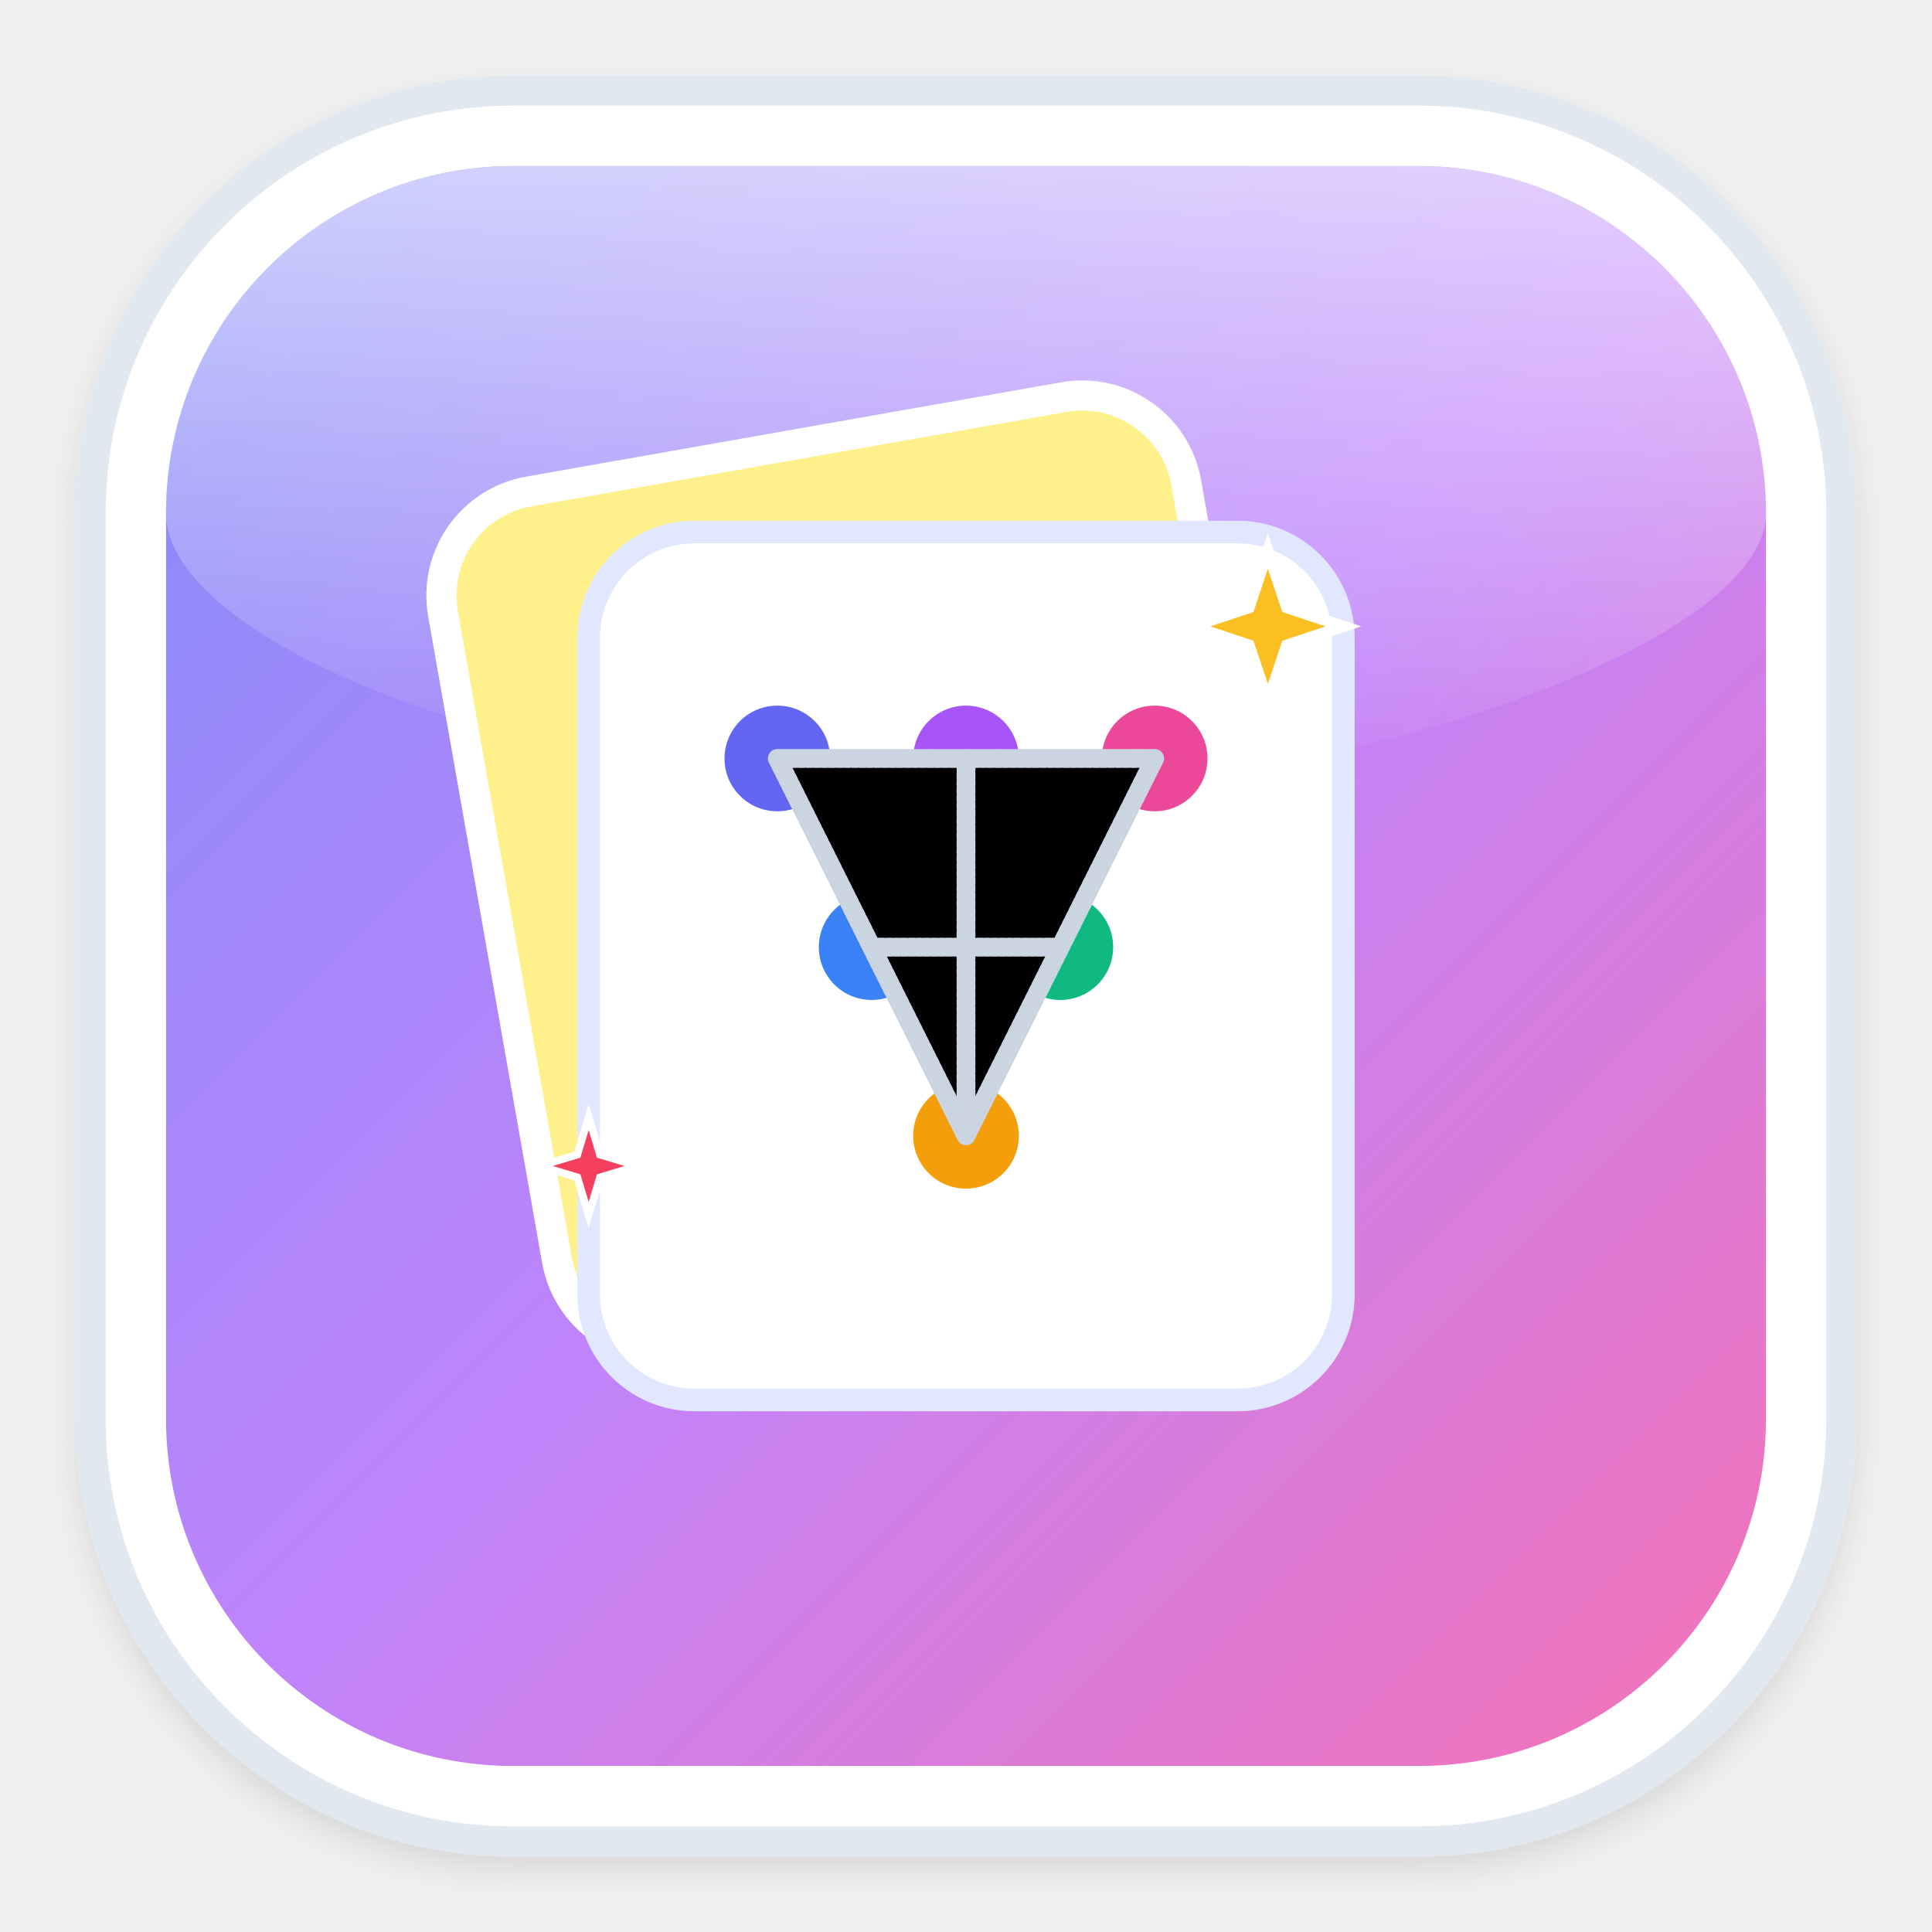
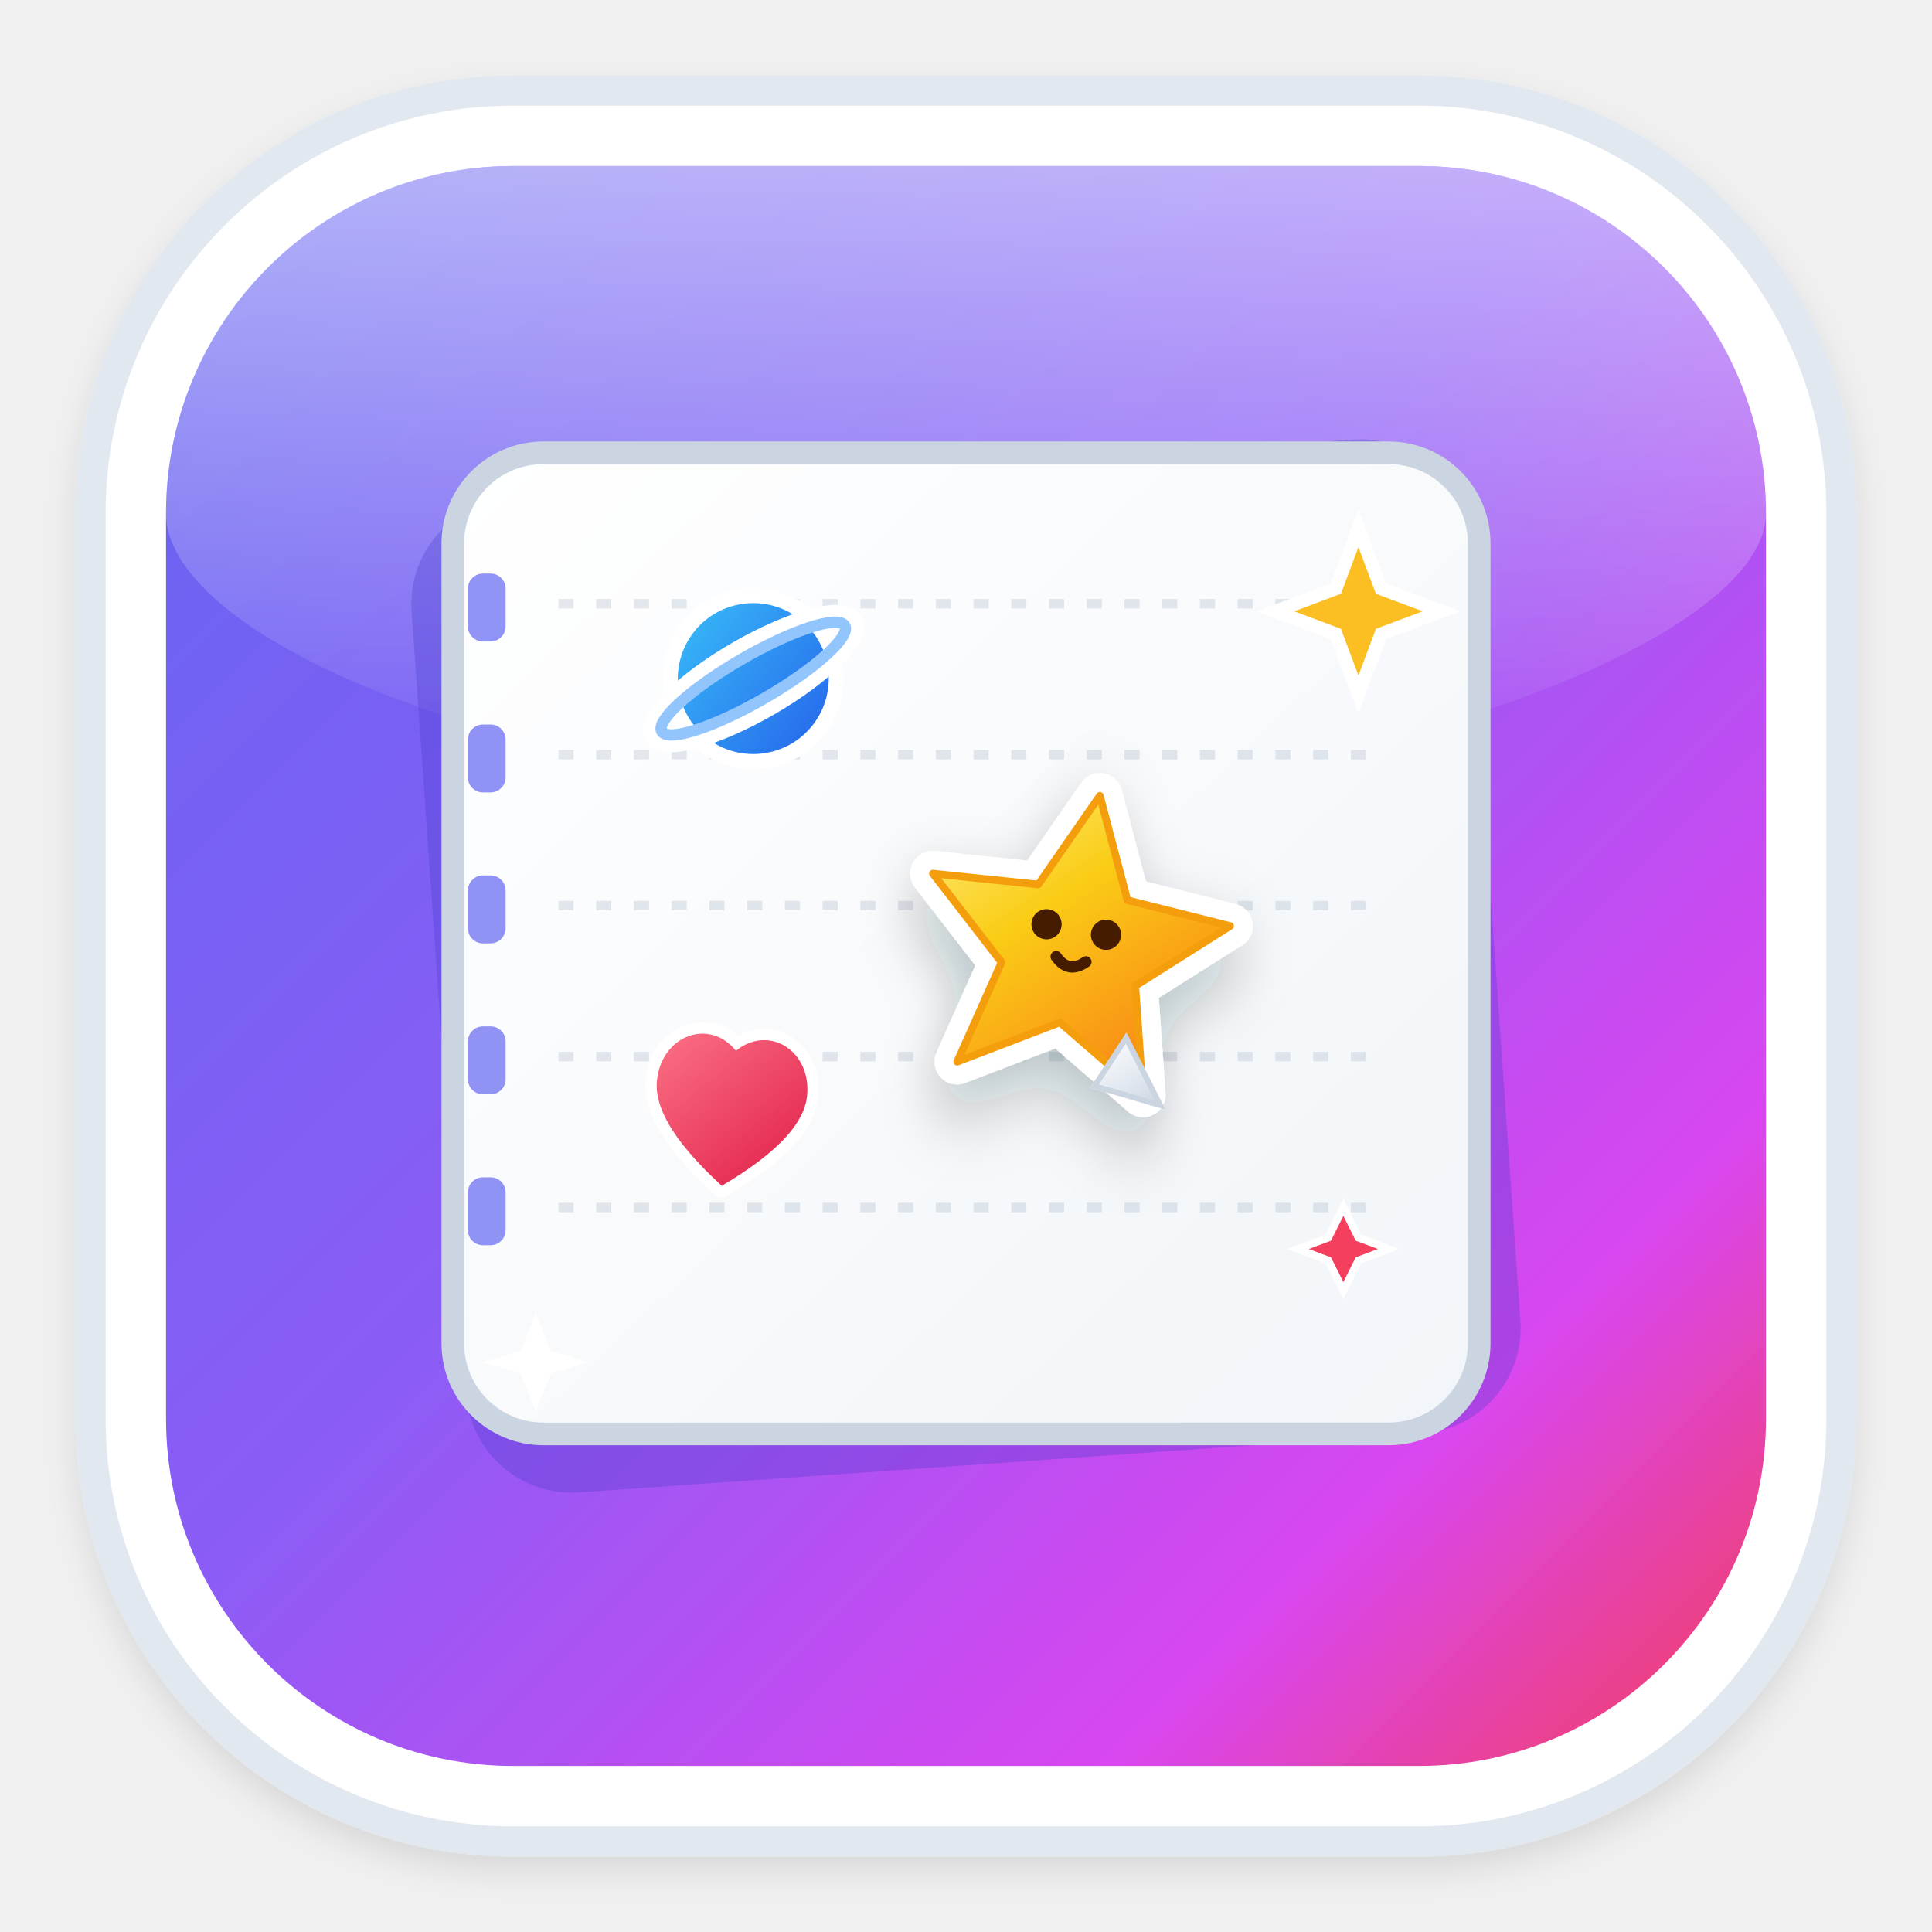
<svg xmlns="http://www.w3.org/2000/svg" viewBox="0 0 512 512" width="100%" height="100%">
  <defs>
    <filter id="sticker-shadow" x="-10%" y="-10%" width="130%" height="130%">
      <feDropShadow dx="0" dy="16" stdDeviation="16" flood-color="#4f46e5" flood-opacity="0.25" />
      <feDropShadow dx="0" dy="4" stdDeviation="4" flood-color="#000000" flood-opacity="0.1" />
    </filter>
+     <filter id="vinyl-lift" x="-20%" y="-20%" width="140%" height="140%">
+       <feDropShadow dx="0" dy="8" stdDeviation="8" flood-color="#0f172a" flood-opacity="0.25" />
+     </filter>
    <linearGradient id="bg-grad" x1="0%" y1="0%" x2="100%" y2="100%">
-       <stop offset="0%" stop-color="#818cf8" />
-       <stop offset="50%" stop-color="#c084fc" />
-       <stop offset="100%" stop-color="#f472b6" />
+       <stop offset="0%" stop-color="#6366f1" />
+       <stop offset="45%" stop-color="#8b5cf6" />
+       <stop offset="80%" stop-color="#d946ef" />
+       <stop offset="100%" stop-color="#f43f5e" />
    </linearGradient>
    <linearGradient id="gloss" x1="0%" y1="0%" x2="0%" y2="100%">
-       <stop offset="0%" stop-color="#ffffff" stop-opacity="0.6" />
+       <stop offset="0%" stop-color="#ffffff" stop-opacity="0.5" />
      <stop offset="100%" stop-color="#ffffff" stop-opacity="0.0" />
    </linearGradient>
-     <linearGradient id="card-grad" x1="0%" y1="0%" x2="100%" y2="100%">
+     <linearGradient id="star-grad" x1="0%" y1="0%" x2="100%" y2="100%">
+       <stop offset="0%" stop-color="#fef08a" />
+       <stop offset="40%" stop-color="#facc15" />
+       <stop offset="100%" stop-color="#f97316" />
+     </linearGradient>
+     <linearGradient id="planet-grad" x1="0%" y1="0%" x2="100%" y2="100%">
+       <stop offset="0%" stop-color="#38bdf8" />
+       <stop offset="100%" stop-color="#2563eb" />
+     </linearGradient>
+     <linearGradient id="heart-grad" x1="0%" y1="0%" x2="100%" y2="100%">
+       <stop offset="0%" stop-color="#fb7185" />
+       <stop offset="100%" stop-color="#e11d48" />
+     </linearGradient>
+     <linearGradient id="album-cover" x1="0%" y1="0%" x2="100%" y2="100%">
      <stop offset="0%" stop-color="#ffffff" />
-       <stop offset="100%" stop-color="#f8fafc" />
+       <stop offset="100%" stop-color="#f1f5f9" />
+     </linearGradient>
+     <linearGradient id="peel-curl" x1="0%" y1="0%" x2="100%" y2="100%">
+       <stop offset="0%" stop-color="#ffffff" />
+       <stop offset="60%" stop-color="#e2e8f0" />
+       <stop offset="100%" stop-color="#cbd5e1" />
    </linearGradient>
  </defs>
  <g filter="url(#sticker-shadow)">
    <rect x="24" y="24" width="464" height="464" rx="112" fill="#ffffff" stroke="#e2e8f0" stroke-width="8" />
    <rect x="44" y="44" width="424" height="424" rx="92" fill="url(#bg-grad)" />
    <path d="M 44 136 C 44 85 85 44 136 44 L 376 44 C 427 44 468 85 468 136 C 468 170 360 210 256 210 C 140 210 44 170 44 136 Z" fill="url(#gloss)" />
  </g>
-   <g transform="translate(106, 106)">
-     <rect x="25" y="10" width="200" height="230" rx="28" fill="#fef08a" transform="rotate(-10 125 125)" stroke="#ffffff" stroke-width="8" />
-     <rect x="50" y="35" width="200" height="230" rx="28" fill="#ffffff" stroke="#e0e7ff" stroke-width="6" />
-     <circle cx="100" cy="95" r="14" fill="#6366f1" />
-     <circle cx="150" cy="95" r="14" fill="#a855f7" />
-     <circle cx="200" cy="95" r="14" fill="#ec4899" />
-     <circle cx="125" cy="145" r="14" fill="#3b82f6" />
-     <circle cx="175" cy="145" r="14" fill="#10b981" />
-     <circle cx="150" cy="195" r="14" fill="#f59e0b" />
-     <path d="M 100 95 L 150 95 L 200 95 M 100 95 L 125 145 L 175 145 L 200 95 M 125 145 L 150 195 L 175 145 M 150 95 L 150 195" stroke="#cbd5e1" stroke-width="5" stroke-linecap="round" stroke-dasharray="1 1" />
-     <path d="M 230 40 L 235 55 L 250 60 L 235 65 L 230 80 L 225 65 L 210 60 L 225 55 Z" fill="#fbbf24" stroke="#ffffff" stroke-width="3" />
-     <path d="M 50 190 L 53 200 L 63 203 L 53 206 L 50 216 L 47 206 L 37 203 L 47 200 Z" fill="#f43f5e" stroke="#ffffff" stroke-width="2" />
+   <g transform="translate(100, 100)">
+     <rect x="16" y="24" width="280" height="264" rx="28" fill="#4338ca" opacity="0.3" transform="rotate(-4 156 156)" />
+     <rect x="20" y="20" width="272" height="260" rx="24" fill="url(#album-cover)" stroke="#cbd5e1" stroke-width="6" />
+     <g opacity="0.25">
+       <line x1="48" y1="60" x2="264" y2="60" stroke="#94a3b8" stroke-width="2.5" stroke-dasharray="4 6" />
+       <line x1="48" y1="100" x2="264" y2="100" stroke="#94a3b8" stroke-width="2.5" stroke-dasharray="4 6" />
+       <line x1="48" y1="140" x2="264" y2="140" stroke="#94a3b8" stroke-width="2.5" stroke-dasharray="4 6" />
+       <line x1="48" y1="180" x2="264" y2="180" stroke="#94a3b8" stroke-width="2.5" stroke-dasharray="4 6" />
+       <line x1="48" y1="220" x2="264" y2="220" stroke="#94a3b8" stroke-width="2.5" stroke-dasharray="4 6" />
+     </g>
+     <g fill="#94a3b8" opacity="0.7">
+       <rect x="24" y="52" width="10" height="18" rx="4" fill="#6366f1" />
+       <rect x="24" y="92" width="10" height="18" rx="4" fill="#6366f1" />
+       <rect x="24" y="132" width="10" height="18" rx="4" fill="#6366f1" />
+       <rect x="24" y="172" width="10" height="18" rx="4" fill="#6366f1" />
+       <rect x="24" y="212" width="10" height="18" rx="4" fill="#6366f1" />
+     </g>
+     <g transform="translate(68, 56) rotate(-8)">
+       <circle cx="28" cy="28" r="24" fill="#ffffff" />
+       <circle cx="28" cy="28" r="20" fill="url(#planet-grad)" />
+       <ellipse cx="28" cy="28" rx="30" ry="8" fill="none" stroke="#ffffff" stroke-width="6" stroke-linecap="round" transform="rotate(-22 28 28)" />
+       <ellipse cx="28" cy="28" rx="28" ry="6" fill="none" stroke="#93c5fd" stroke-width="3" stroke-linecap="round" transform="rotate(-22 28 28)" />
+     </g>
+     <g transform="translate(72, 168) rotate(6)">
+       <path d="M24 8 C16 0 4 6 4 18 C4 28 16 38 24 44 C32 38 44 28 44 18 C44 6 32 0 24 8 Z" fill="#ffffff" stroke="#ffffff" stroke-width="6" stroke-linejoin="round" />
+       <path d="M24 8 C16 0 4 6 4 18 C4 28 16 38 24 44 C32 38 44 28 44 18 C44 6 32 0 24 8 Z" fill="url(#heart-grad)" />
+     </g>
+     <g filter="url(#vinyl-lift)" transform="translate(142, 92) rotate(10)">
+       <path d="M52 10 L64 36 L92 38 L70 58 L77 86 L52 71 L27 86 L34 58 L12 38 L40 36 Z" fill="#ffffff" stroke="#ffffff" stroke-width="12" stroke-linejoin="round" />
+       <path d="M52 10 L64 36 L92 38 L70 58 L77 86 L52 71 L27 86 L34 58 L12 38 L40 36 Z" fill="url(#star-grad)" stroke="#f59e0b" stroke-width="2" stroke-linejoin="round" />
+       <circle cx="44" cy="46" r="4" fill="#451a03" />
+       <circle cx="60" cy="46" r="4" fill="#451a03" />
+       <path d="M48 54 Q52 58 56 54" fill="none" stroke="#451a03" stroke-width="3" stroke-linecap="round" />
+       <path d="M70 72 L82 88 L64 86 Z" fill="url(#peel-curl)" stroke="#cbd5e1" stroke-width="1.5" />
+     </g>
+     <path d="M260 40 L266 56 L282 62 L266 68 L260 84 L254 68 L238 62 L254 56 Z" fill="#fbbf24" stroke="#ffffff" stroke-width="3.5" />
+     <path d="M42 248 L46 258 L56 261 L46 264 L42 274 L38 264 L28 261 L38 258 Z" fill="#ffffff" />
+     <path d="M256 220 L260 228 L268 231 L260 234 L256 242 L252 234 L244 231 L252 228 Z" fill="#f43f5e" stroke="#ffffff" stroke-width="2" />
  </g>
</svg>
